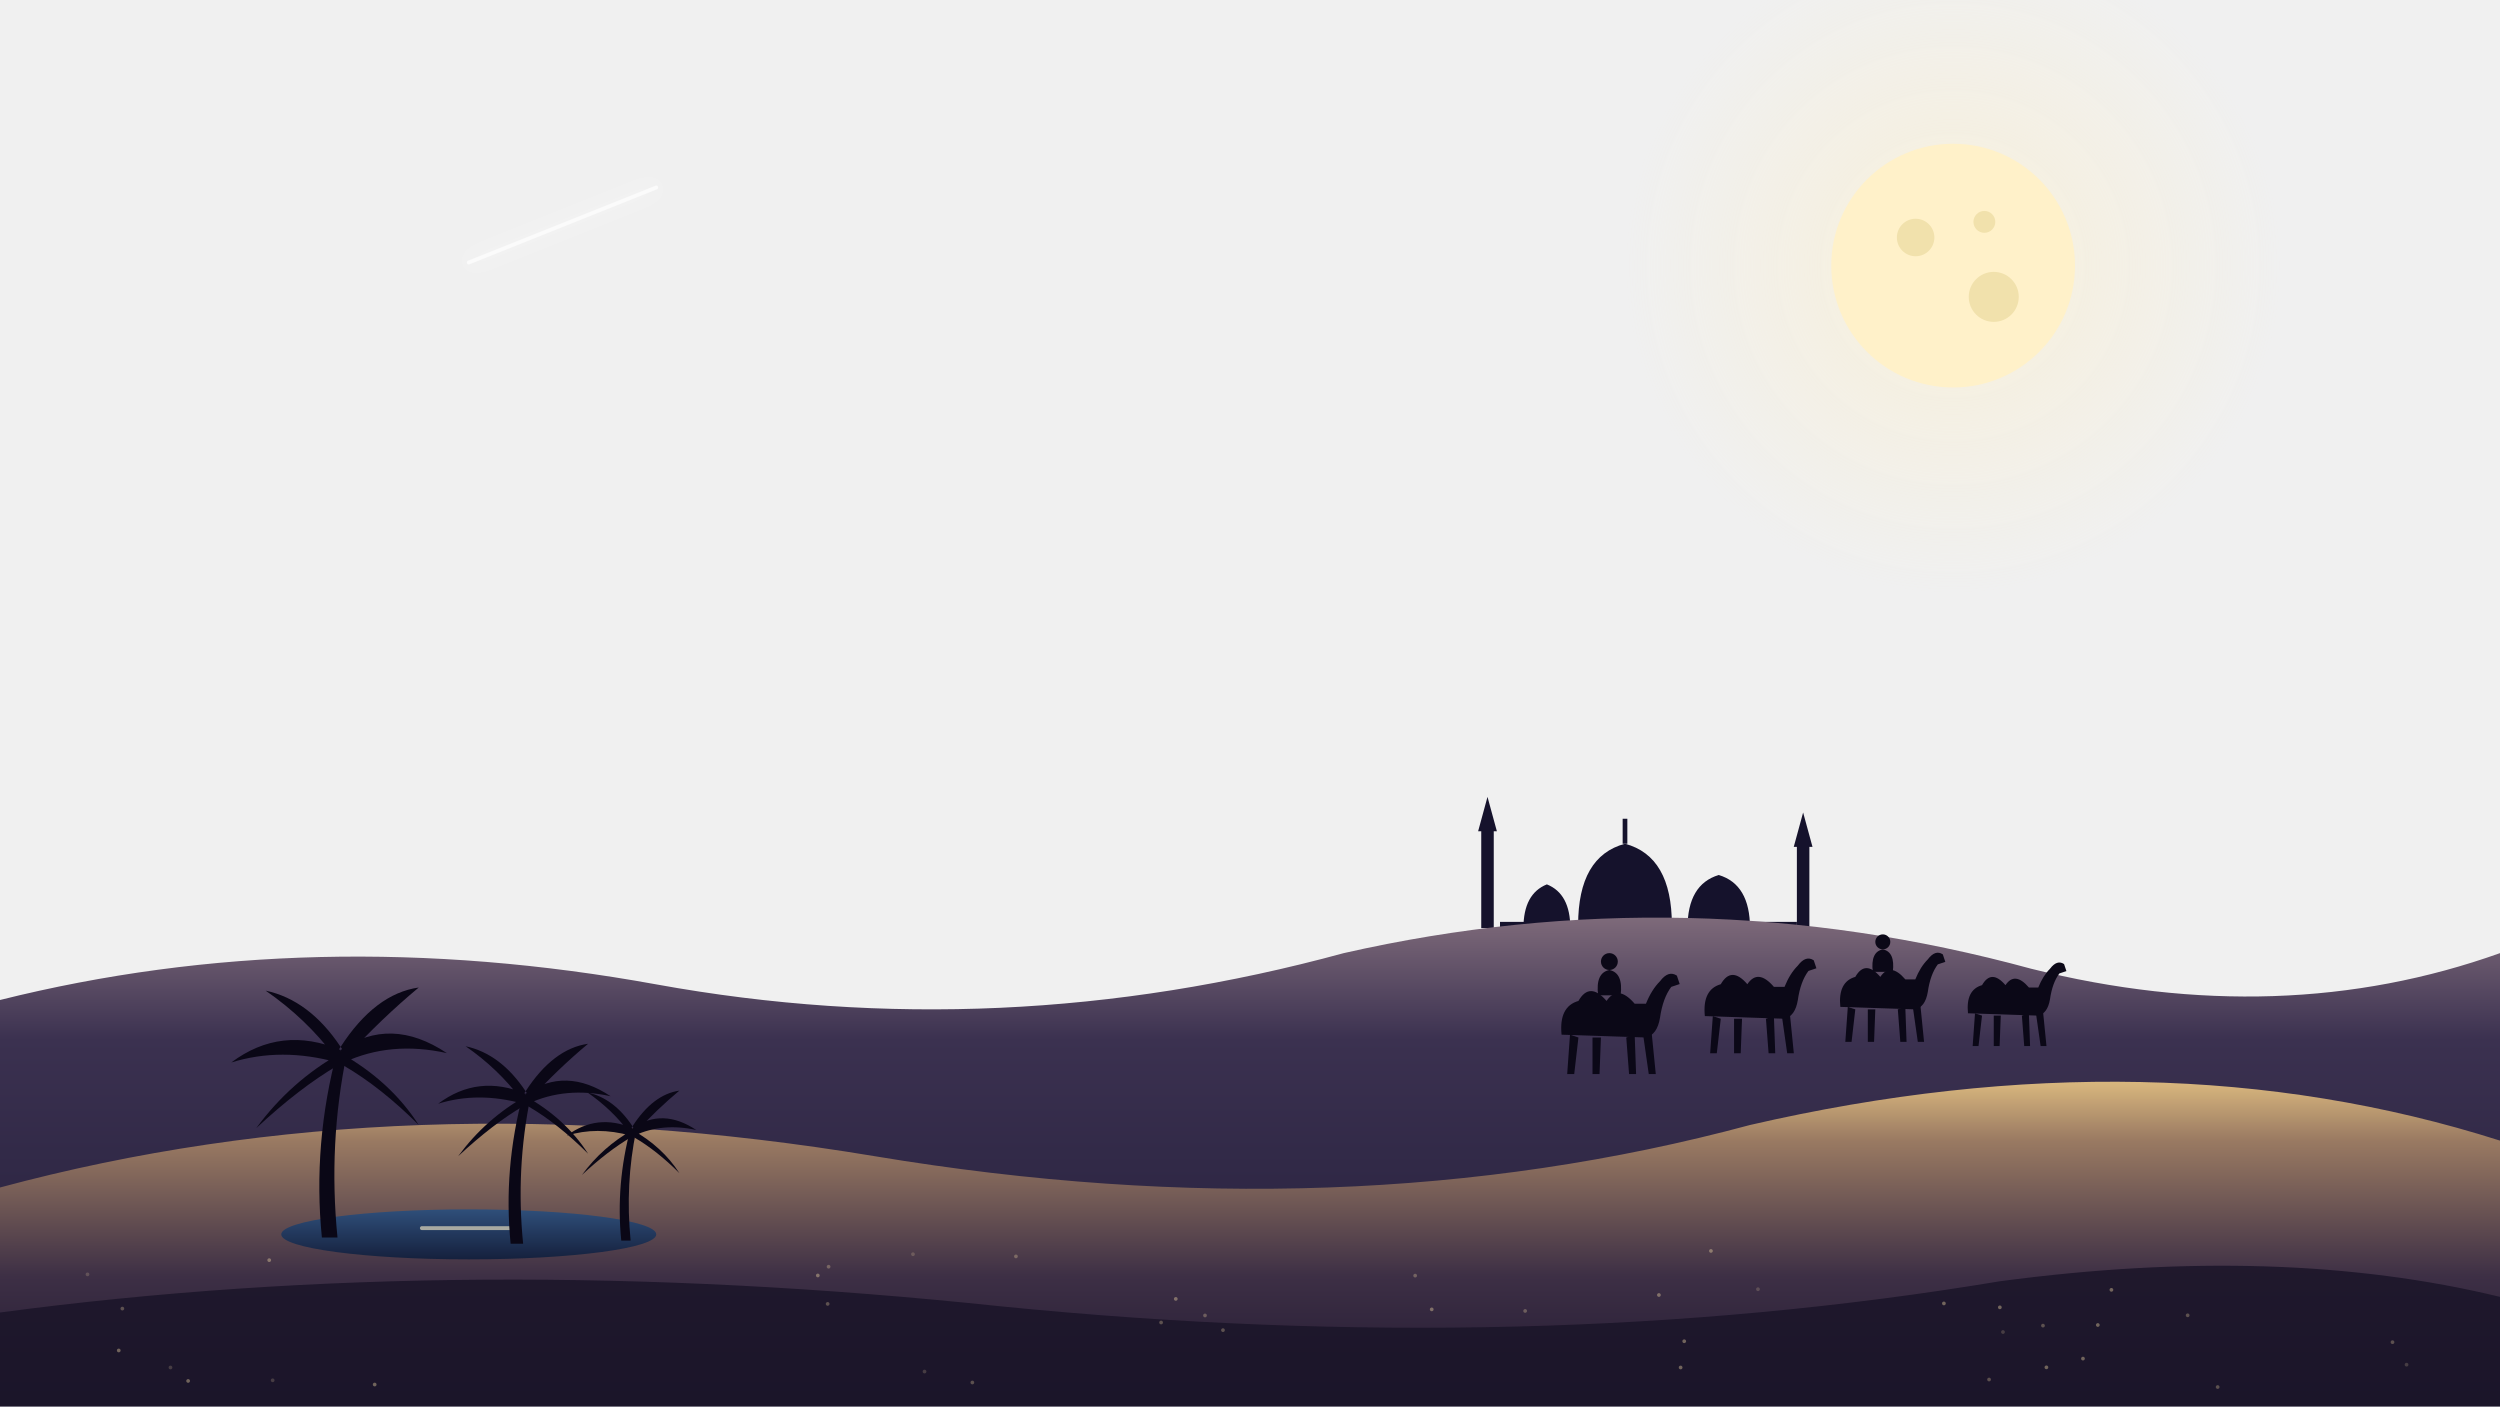
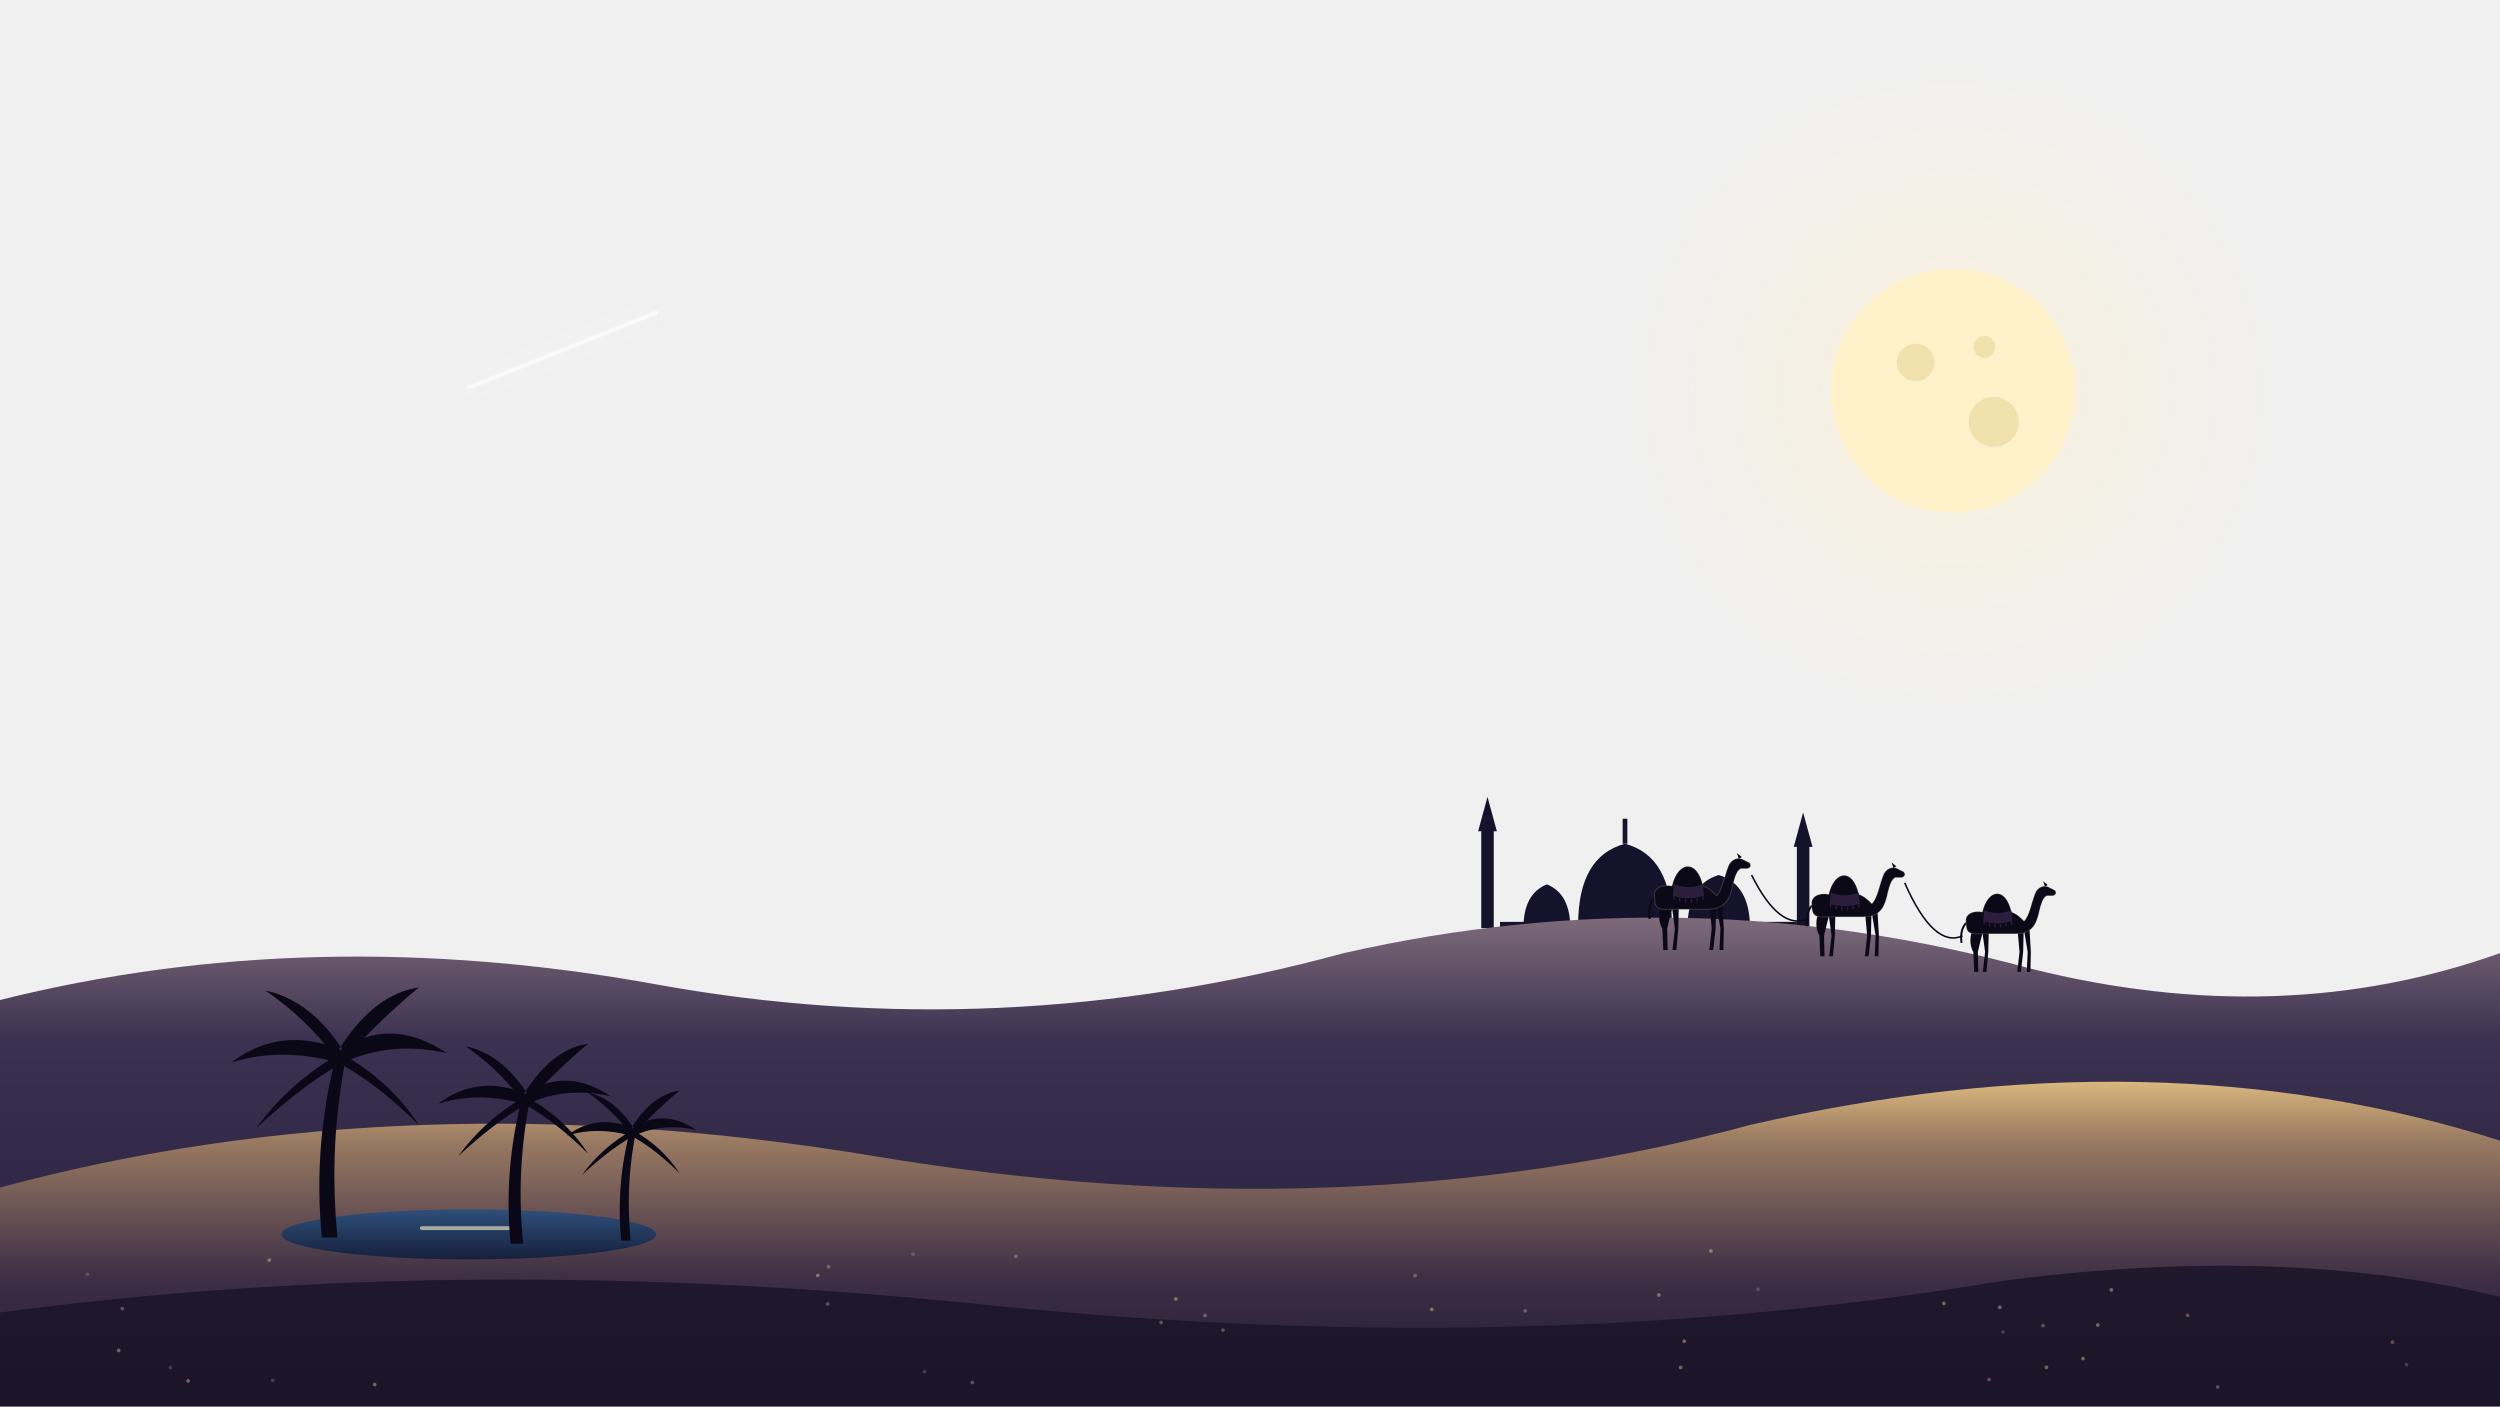
<svg xmlns="http://www.w3.org/2000/svg" width="1600" height="900" viewBox="0 0 1600 900">
  <defs>
    <filter id="g" x="-60%" y="-60%" width="220%" height="220%">
      <feGaussianBlur stdDeviation="6" result="b" />
      <feMerge>
        <feMergeNode in="b" />
        <feMergeNode in="SourceGraphic" />
      </feMerge>
    </filter>
    <radialGradient id="halo">
      <stop offset="0" stop-color="#fff0c4" stop-opacity=".5" />
      <stop offset="1" stop-color="#fff0c4" stop-opacity="0" />
    </radialGradient>
    <linearGradient id="dune1" x1="0" y1="0" x2="0" y2="1">
      <stop offset="0" stop-color="#7e6a7a" />
      <stop offset=".25" stop-color="#3b3150" />
      <stop offset="1" stop-color="#1e1a36" />
    </linearGradient>
    <linearGradient id="dune2" x1="0" y1="0" x2="0" y2="1">
      <stop offset="0" stop-color="#d9b77e" />
      <stop offset=".18" stop-color="#9a7a62" />
      <stop offset=".6" stop-color="#3d2f45" />
      <stop offset="1" stop-color="#1f1830" />
    </linearGradient>
    <linearGradient id="pond" x1="0" y1="0" x2="0" y2="1">
      <stop offset="0" stop-color="#2f4f7a" />
      <stop offset="1" stop-color="#15203d" />
    </linearGradient>
  </defs>
-   <circle cx="1250" cy="170" r="210" fill="url(#halo)" />
-   <circle cx="1250" cy="170" r="78" fill="#fff1c9" />
-   <circle cx="1226" cy="152" r="12" fill="#f1e1ac" />
-   <circle cx="1276" cy="190" r="16" fill="#f1e1ac" />
-   <circle cx="1270" cy="142" r="7" fill="#f1e1ac" />
-   <path d="M420 120 L300 168" stroke="#fff" stroke-width="2.5" stroke-linecap="round" opacity=".7" filter="url(#g)" />
+   <g transform="translate(0 80)">
+     <circle cx="1250" cy="170" r="210" fill="url(#halo)" />
+     <circle cx="1250" cy="170" r="78" fill="#fff1c9" />
+     <circle cx="1226" cy="152" r="12" fill="#f1e1ac" />
+     <circle cx="1276" cy="190" r="16" fill="#f1e1ac" />
+     <circle cx="1270" cy="142" r="7" fill="#f1e1ac" />
+     <path d="M420 120 L300 168" stroke="#fff" stroke-width="2.5" stroke-linecap="round" opacity=".7" filter="url(#g)" />
+   </g>
  <g fill="#15122c">
    <rect x="960" y="590" width="190" height="40" />
    <path d="M1010 592 Q1010 548 1040 540 Q1070 548 1070 592Z M1080 594 Q1080 566 1100 560 Q1120 566 1120 594Z M975 594 Q975 572 990 566 Q1005 572 1005 594Z" />
    <rect x="948" y="530" width="8" height="64" />
    <path d="M946 532 L952 510 L958 532Z" />
    <rect x="1150" y="540" width="8" height="54" />
    <path d="M1148 542 L1154 520 L1160 542Z" />
    <path d="M1040 540 V524" stroke="#15122c" stroke-width="3" />
  </g>
  <path d="M0 640 Q200 590 420 630 Q640 670 860 610 Q1080 560 1300 620 Q1460 660 1600 610 V900 H0Z" fill="url(#dune1)" />
-   <g transform="translate(1030 664) scale(0.9)" fill="#0b0817">
-     <path d="M-34 -2 Q-36 -22 -22 -26 Q-14 -40 -2 -26 Q6 -38 18 -24 L26 -24 Q30 -34 36 -40 Q42 -48 48 -44 L50 -38 L44 -36 Q38 -28 36 -14 Q34 -2 26 0 Z" />
-     <path d="M-28 -2 L-30 26 L-25 26 L-22 0 M-12 0 L-12 26 L-7 26 L-6 0 M12 0 L14 26 L19 26 L18 -2 M24 -2 L28 26 L33 26 L30 -4" />
-     <path d="M-8 -30 Q-10 -46 0 -48 Q10 -46 8 -30Z" />
-     <circle cx="0" cy="-54" r="6" />
+   <g transform="translate(1080 608) scale(0.62)" fill="#0b0817">
+     <path d="M-27 -46 C-31 -36 -29 -27 -26 -22 L-25 0 L-20.5 0 L-21 -22 C-19 -30 -17 -40 -15 -45Z M-16 -44 L-13 -22 L-15.5 0 L-11.5 0 L-9.5 -22 L-9 -44Z M23 -44 L25 -22 L22.5 0 L26.5 0 L29 -22 L29.5 -44Z M30 -46 L34 -22 L33 0 L37 0 L37.5 -22 L36 -47Z" />
+     <path d="M-34 -54 Q-41 -46 -39 -32" stroke="#0b0817" stroke-width="2.2" fill="none" />
+     <path d="M-34 -54 C-36 -64 -26 -68 -16 -66 C-10 -92 10 -94 16 -66 C22 -64 26 -60 30 -56 C36 -62 38 -76 42 -86 C44 -92 50 -96 56 -94 L64 -90 Q67 -86 62 -84 L55 -84 C51 -82 49 -76 47 -68 C45 -58 42 -50 36 -46 C30 -42 24 -42 18 -42 L-24 -42 C-32 -42 -34 -46 -34 -54Z" stroke="#e9cf98" stroke-opacity=".2" stroke-width="1.1" />
+     <path d="M53 -94 l-2 -6 l5 4Z" />
+     <g transform="translate(0 -14)">
+       <path d="M-14 -54 Q1 -48 16 -54 L17 -42 Q1 -37 -15 -42Z" fill="#2a1e3c" />
+       <path d="M-14 -42 v4 M-8 -40 v4 M-2 -39 v4 M4 -39 v4 M10 -40 v4 M16 -42 v4" stroke="#2a1e3c" stroke-width="1.4" />
+     </g>
  </g>
-   <g transform="translate(1120 652) scale(0.85)" fill="#0b0817">
-     <path d="M-34 -2 Q-36 -22 -22 -26 Q-14 -40 -2 -26 Q6 -38 18 -24 L26 -24 Q30 -34 36 -40 Q42 -48 48 -44 L50 -38 L44 -36 Q38 -28 36 -14 Q34 -2 26 0 Z" />
-     <path d="M-28 -2 L-30 26 L-25 26 L-22 0 M-12 0 L-12 26 L-7 26 L-6 0 M12 0 L14 26 L19 26 L18 -2 M24 -2 L28 26 L33 26 L30 -4" />
+   <path d="M1157 588 Q1139 596 1121 560" stroke="#0b0817" stroke-width="1" fill="none" />
+   <g transform="translate(1180 612) scale(0.6)" fill="#0b0817">
+     <path d="M-27 -46 C-31 -36 -29 -27 -26 -22 L-25 0 L-20.5 0 L-21 -22 C-19 -30 -17 -40 -15 -45Z M-16 -44 L-13 -22 L-15.5 0 L-11.5 0 L-9.5 -22 L-9 -44Z M23 -44 L25 -22 L22.5 0 L26.5 0 L29 -22 L29.5 -44Z M30 -46 L34 -22 L33 0 L37 0 L37.5 -22 L36 -47Z" />
+     <path d="M-34 -54 Q-41 -46 -39 -32" stroke="#0b0817" stroke-width="2.2" fill="none" />
+     <path d="M-34 -54 C-36 -64 -26 -68 -16 -66 C-10 -92 10 -94 16 -66 C22 -64 26 -60 30 -56 C36 -62 38 -76 42 -86 C44 -92 50 -96 56 -94 L64 -90 Q67 -86 62 -84 L55 -84 C51 -82 49 -76 47 -68 C45 -58 42 -50 36 -46 C30 -42 24 -42 18 -42 L-24 -42 C-32 -42 -34 -46 -34 -54Z" stroke="#e9cf98" stroke-opacity=".2" stroke-width="1.1" />
+     <path d="M53 -94 l-2 -6 l5 4Z" />
+     <g transform="translate(0 -14)">
+       <path d="M-14 -54 Q1 -48 16 -54 L17 -42 Q1 -37 -15 -42Z" fill="#2a1e3c" />
+       <path d="M-14 -42 v4 M-8 -40 v4 M-2 -39 v4 M4 -39 v4 M10 -40 v4 M16 -42 v4" stroke="#2a1e3c" stroke-width="1.4" />
+     </g>
  </g>
-   <g transform="translate(1205 646) scale(0.8)" fill="#0b0817">
-     <path d="M-34 -2 Q-36 -22 -22 -26 Q-14 -40 -2 -26 Q6 -38 18 -24 L26 -24 Q30 -34 36 -40 Q42 -48 48 -44 L50 -38 L44 -36 Q38 -28 36 -14 Q34 -2 26 0 Z" />
-     <path d="M-28 -2 L-30 26 L-25 26 L-22 0 M-12 0 L-12 26 L-7 26 L-6 0 M12 0 L14 26 L19 26 L18 -2 M24 -2 L28 26 L33 26 L30 -4" />
-     <path d="M-8 -30 Q-10 -46 0 -48 Q10 -46 8 -30Z" />
-     <circle cx="0" cy="-54" r="6" />
-   </g>
-   <g transform="translate(1285 650) scale(0.75)" fill="#0b0817">
-     <path d="M-34 -2 Q-36 -22 -22 -26 Q-14 -40 -2 -26 Q6 -38 18 -24 L26 -24 Q30 -34 36 -40 Q42 -48 48 -44 L50 -38 L44 -36 Q38 -28 36 -14 Q34 -2 26 0 Z" />
-     <path d="M-28 -2 L-30 26 L-25 26 L-22 0 M-12 0 L-12 26 L-7 26 L-6 0 M12 0 L14 26 L19 26 L18 -2 M24 -2 L28 26 L33 26 L30 -4" />
+   <path d="M1256 599 Q1237.5 607 1219 565" stroke="#0b0817" stroke-width="1" fill="none" />
+   <g transform="translate(1278 622) scale(0.58)" fill="#0b0817">
+     <path d="M-27 -46 C-31 -36 -29 -27 -26 -22 L-25 0 L-20.5 0 L-21 -22 C-19 -30 -17 -40 -15 -45Z M-16 -44 L-13 -22 L-15.5 0 L-11.5 0 L-9.5 -22 L-9 -44Z M23 -44 L25 -22 L22.5 0 L26.5 0 L29 -22 L29.5 -44Z M30 -46 L34 -22 L33 0 L37 0 L37.5 -22 L36 -47Z" />
+     <path d="M-34 -54 Q-41 -46 -39 -32" stroke="#0b0817" stroke-width="2.2" fill="none" />
+     <path d="M-34 -54 C-36 -64 -26 -68 -16 -66 C-10 -92 10 -94 16 -66 C22 -64 26 -60 30 -56 C36 -62 38 -76 42 -86 C44 -92 50 -96 56 -94 L64 -90 Q67 -86 62 -84 L55 -84 C51 -82 49 -76 47 -68 C45 -58 42 -50 36 -46 C30 -42 24 -42 18 -42 L-24 -42 C-32 -42 -34 -46 -34 -54Z" stroke="#e9cf98" stroke-opacity=".2" stroke-width="1.1" />
+     <path d="M53 -94 l-2 -6 l5 4Z" />
+     <g transform="translate(0 -14)">
+       <path d="M-14 -54 Q1 -48 16 -54 L17 -42 Q1 -37 -15 -42Z" fill="#2a1e3c" />
+       <path d="M-14 -42 v4 M-8 -40 v4 M-2 -39 v4 M4 -39 v4 M10 -40 v4 M16 -42 v4" stroke="#2a1e3c" stroke-width="1.4" />
+     </g>
  </g>
  <path d="M0 760 Q260 690 560 740 Q860 790 1120 720 Q1380 660 1600 730 V900 H0Z" fill="url(#dune2)" />
  <path d="M0 840 Q300 800 640 836 Q980 870 1280 820 Q1460 796 1600 830 V900 H0Z" fill="#1a1428" opacity=".85" />
  <circle cx="1075.6" cy="875.2" r="1.2" fill="#f1d9a6" opacity="0.4" />
  <circle cx="78.3" cy="837.5" r="1.2" fill="#f1d9a6" opacity="0.3" />
  <circle cx="120.4" cy="883.8" r="1.2" fill="#f1d9a6" opacity="0.4" />
  <circle cx="1061.7" cy="828.8" r="1.2" fill="#f1d9a6" opacity="0.4" />
  <circle cx="916.3" cy="838" r="1.2" fill="#f1d9a6" opacity="0.4" />
  <circle cx="76" cy="864.3" r="1.2" fill="#f1d9a6" opacity="0.4" />
  <circle cx="1351.3" cy="825.5" r="1.2" fill="#f1d9a6" opacity="0.4" />
  <circle cx="1333.1" cy="869.5" r="1.2" fill="#f1d9a6" opacity="0.4" />
  <circle cx="1531.2" cy="859" r="1.2" fill="#f1d9a6" opacity="0.3" />
  <circle cx="56" cy="815.6" r="1.2" fill="#f1d9a6" opacity="0.2" />
  <circle cx="1125.1" cy="825.1" r="1.2" fill="#f1d9a6" opacity="0.2" />
  <circle cx="1077.9" cy="858.4" r="1.2" fill="#f1d9a6" opacity="0.4" />
  <circle cx="1309.7" cy="875.1" r="1.2" fill="#f1d9a6" opacity="0.4" />
  <circle cx="529.7" cy="834.5" r="1.2" fill="#f1d9a6" opacity="0.3" />
  <circle cx="109.1" cy="875.2" r="1.2" fill="#f1d9a6" opacity="0.2" />
  <circle cx="650.2" cy="804.1" r="1.2" fill="#f1d9a6" opacity="0.3" />
  <circle cx="1419.3" cy="887.7" r="1.2" fill="#f1d9a6" opacity="0.3" />
  <circle cx="1307.5" cy="848.4" r="1.2" fill="#f1d9a6" opacity="0.3" />
  <circle cx="239.8" cy="886.1" r="1.2" fill="#f1d9a6" opacity="0.4" />
  <circle cx="1540.2" cy="873.4" r="1.2" fill="#f1d9a6" opacity="0.2" />
  <circle cx="1279.9" cy="836.7" r="1.2" fill="#f1d9a6" opacity="0.4" />
  <circle cx="1273" cy="882.9" r="1.2" fill="#f1d9a6" opacity="0.3" />
  <circle cx="591.7" cy="877.8" r="1.2" fill="#f1d9a6" opacity="0.2" />
  <circle cx="1244.1" cy="834.2" r="1.2" fill="#f1d9a6" opacity="0.4" />
  <circle cx="174.5" cy="883.4" r="1.2" fill="#f1d9a6" opacity="0.2" />
  <circle cx="1342.6" cy="848" r="1.2" fill="#f1d9a6" opacity="0.4" />
  <circle cx="771.2" cy="841.9" r="1.2" fill="#f1d9a6" opacity="0.3" />
  <circle cx="530.3" cy="810.7" r="1.2" fill="#f1d9a6" opacity="0.3" />
  <circle cx="743.1" cy="846.4" r="1.2" fill="#f1d9a6" opacity="0.3" />
  <circle cx="905.7" cy="816.4" r="1.2" fill="#f1d9a6" opacity="0.3" />
  <circle cx="1400.1" cy="841.8" r="1.2" fill="#f1d9a6" opacity="0.3" />
  <circle cx="1281.9" cy="852.5" r="1.2" fill="#f1d9a6" opacity="0.2" />
  <circle cx="523.4" cy="816.3" r="1.2" fill="#f1d9a6" opacity="0.4" />
  <circle cx="584.3" cy="802.7" r="1.2" fill="#f1d9a6" opacity="0.2" />
  <circle cx="976.1" cy="839" r="1.2" fill="#f1d9a6" opacity="0.3" />
  <circle cx="172.3" cy="806.5" r="1.2" fill="#f1d9a6" opacity="0.4" />
  <circle cx="782.7" cy="851.3" r="1.2" fill="#f1d9a6" opacity="0.3" />
  <circle cx="622.3" cy="884.8" r="1.2" fill="#f1d9a6" opacity="0.3" />
  <circle cx="752.5" cy="831.3" r="1.2" fill="#f1d9a6" opacity="0.4" />
  <circle cx="1095" cy="800.6" r="1.2" fill="#f1d9a6" opacity="0.4" />
  <ellipse cx="300" cy="790" rx="120" ry="16" fill="url(#pond)" />
  <line x1="270" y1="786" x2="330" y2="786" stroke="#fff1c9" stroke-width="2.5" opacity=".6" stroke-linecap="round" />
  <g transform="translate(210 792) scale(1)" fill="#0a0716">
    <path d="M-4 0 Q-10 -60 6 -120 L12 -118 Q0 -60 6 0Z" />
    <path d="M8 -120 Q-30 -136 -62 -112 Q-30 -122 6 -112Z M8 -120 Q40 -142 76 -118 Q40 -126 10 -112Z M8 -122 Q-12 -152 -40 -158 Q-14 -140 4 -116Z M8 -122 Q30 -156 58 -160 Q34 -140 12 -116Z M8 -118 Q-24 -100 -46 -70 Q-18 -96 6 -110Z M8 -118 Q40 -100 58 -72 Q34 -96 10 -110Z" />
  </g>
  <g transform="translate(330 796) scale(0.8)" fill="#0a0716">
    <path d="M-4 0 Q-10 -60 6 -120 L12 -118 Q0 -60 6 0Z" />
    <path d="M8 -120 Q-30 -136 -62 -112 Q-30 -122 6 -112Z M8 -120 Q40 -142 76 -118 Q40 -126 10 -112Z M8 -122 Q-12 -152 -40 -158 Q-14 -140 4 -116Z M8 -122 Q30 -156 58 -160 Q34 -140 12 -116Z M8 -118 Q-24 -100 -46 -70 Q-18 -96 6 -110Z M8 -118 Q40 -100 58 -72 Q34 -96 10 -110Z" />
  </g>
  <g transform="translate(400 794) scale(0.6)" fill="#0a0716">
    <path d="M-4 0 Q-10 -60 6 -120 L12 -118 Q0 -60 6 0Z" />
    <path d="M8 -120 Q-30 -136 -62 -112 Q-30 -122 6 -112Z M8 -120 Q40 -142 76 -118 Q40 -126 10 -112Z M8 -122 Q-12 -152 -40 -158 Q-14 -140 4 -116Z M8 -122 Q30 -156 58 -160 Q34 -140 12 -116Z M8 -118 Q-24 -100 -46 -70 Q-18 -96 6 -110Z M8 -118 Q40 -100 58 -72 Q34 -96 10 -110Z" />
  </g>
</svg>
